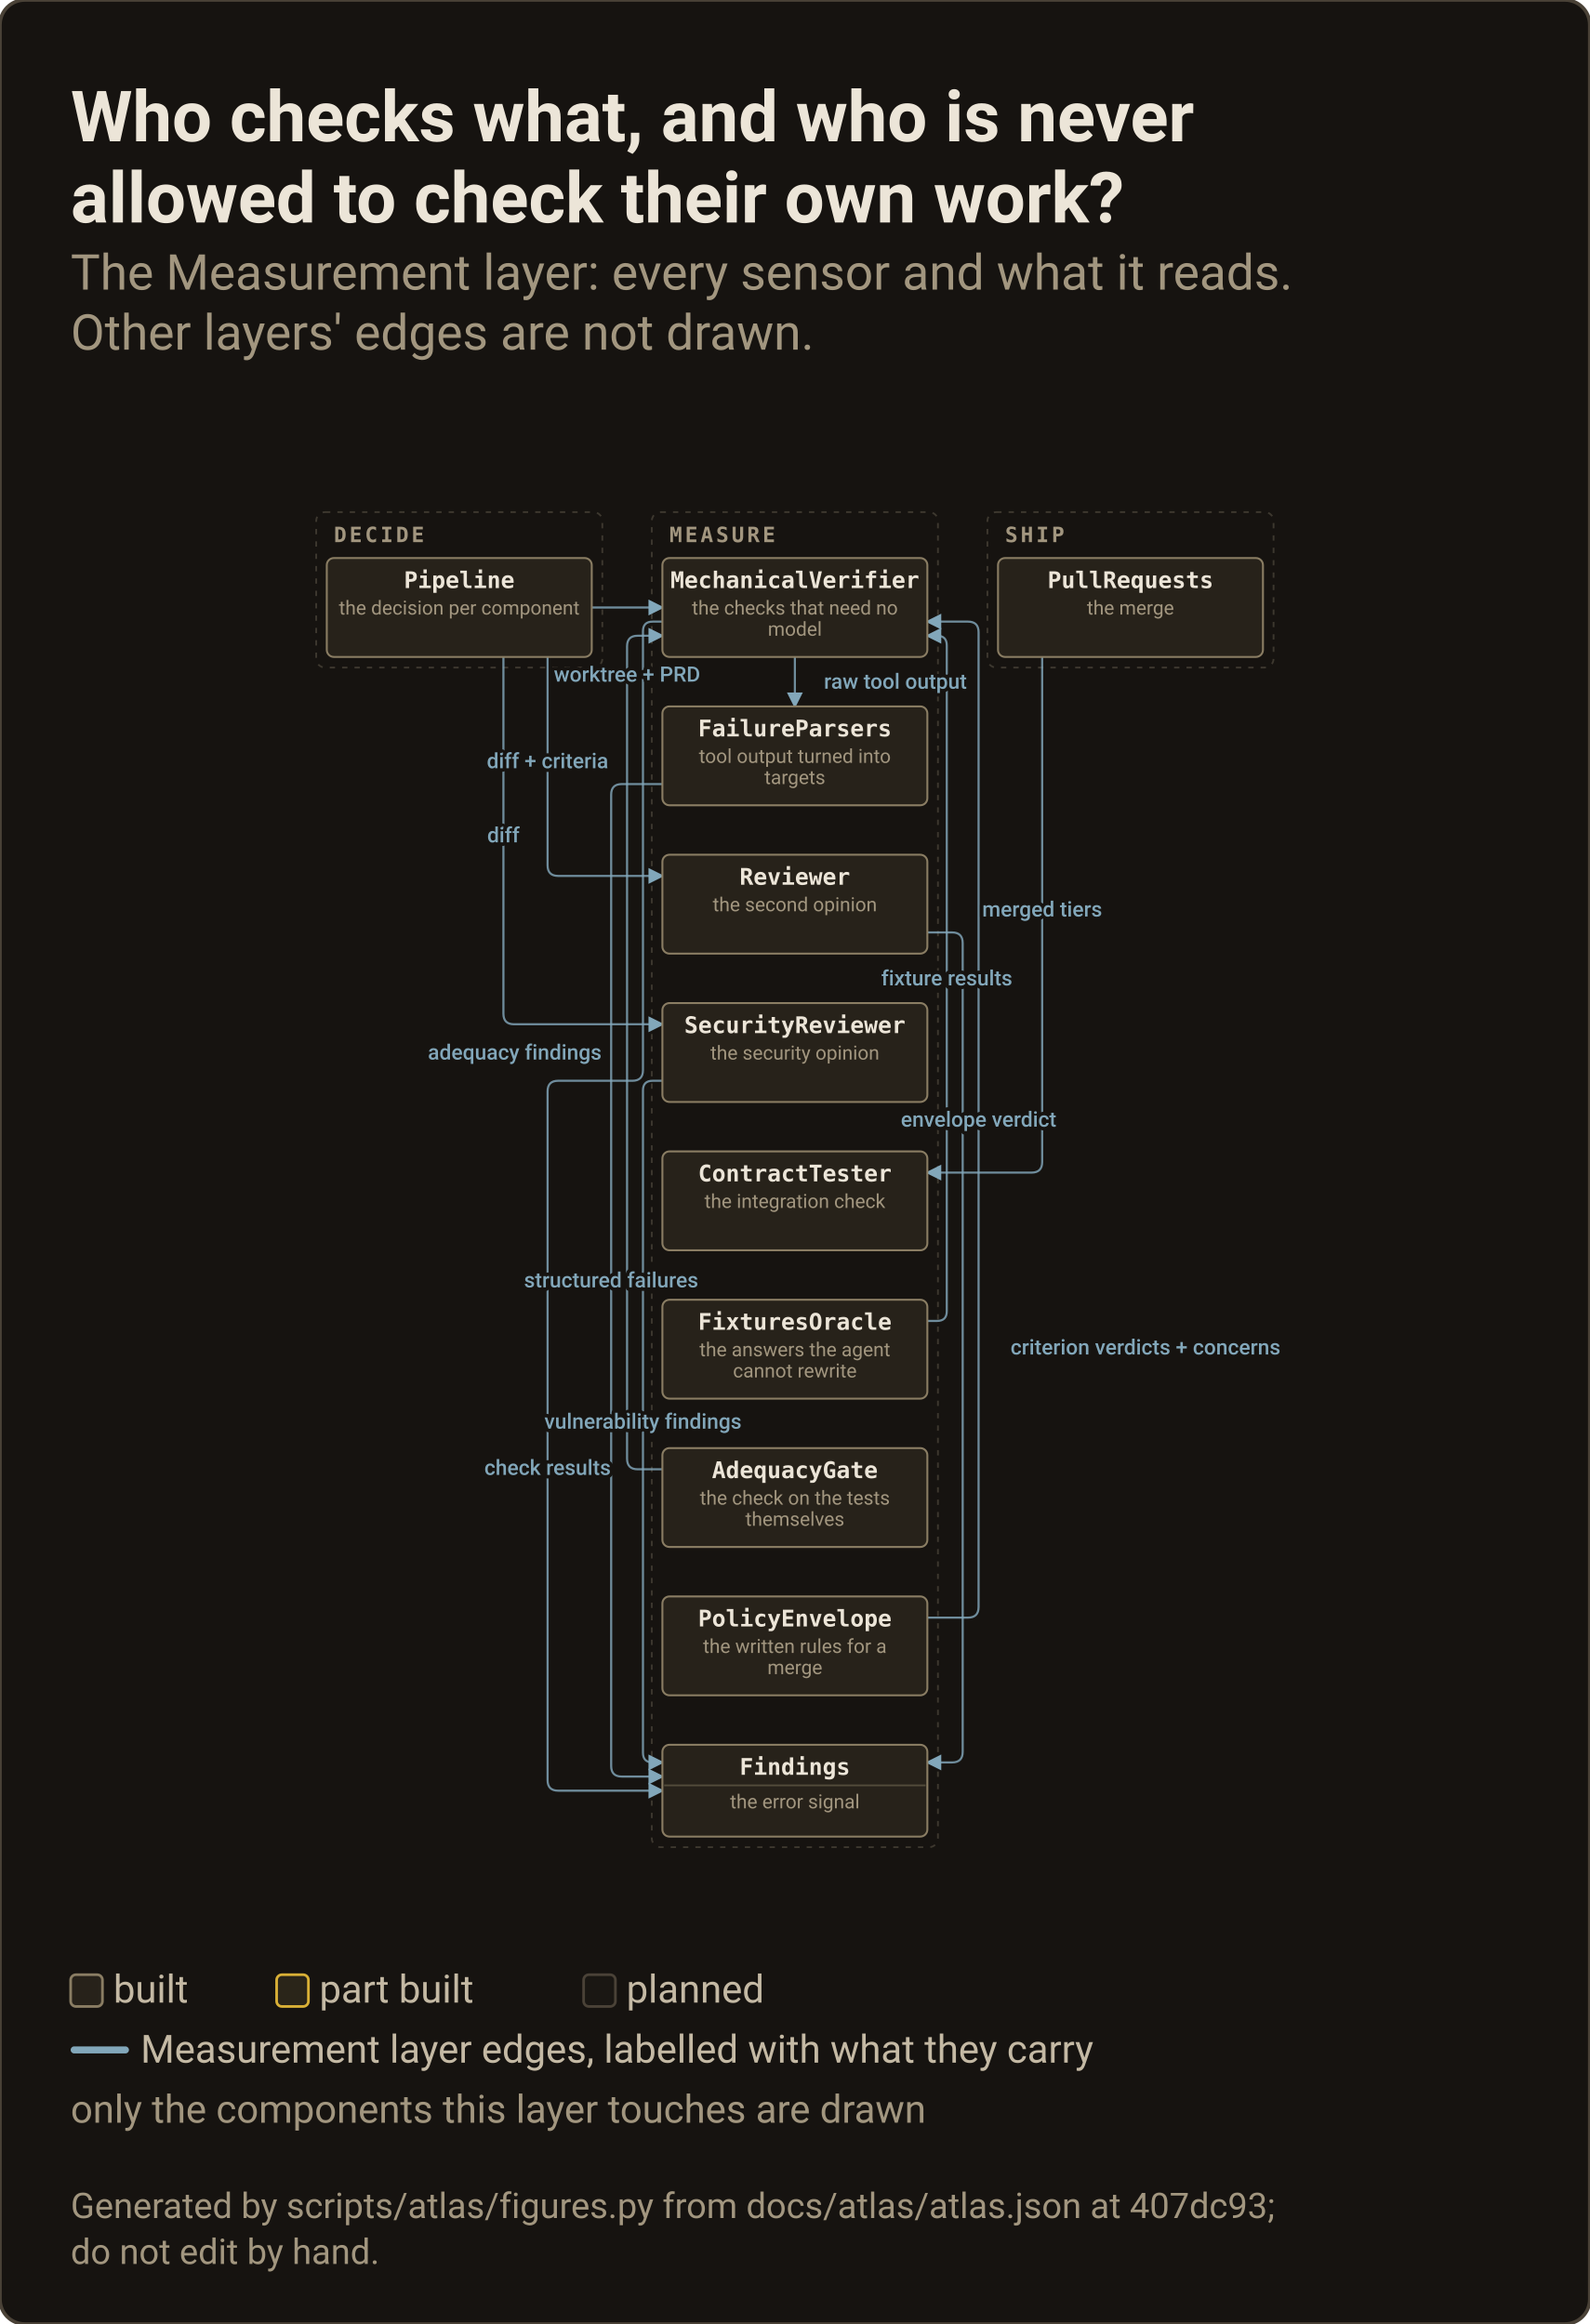
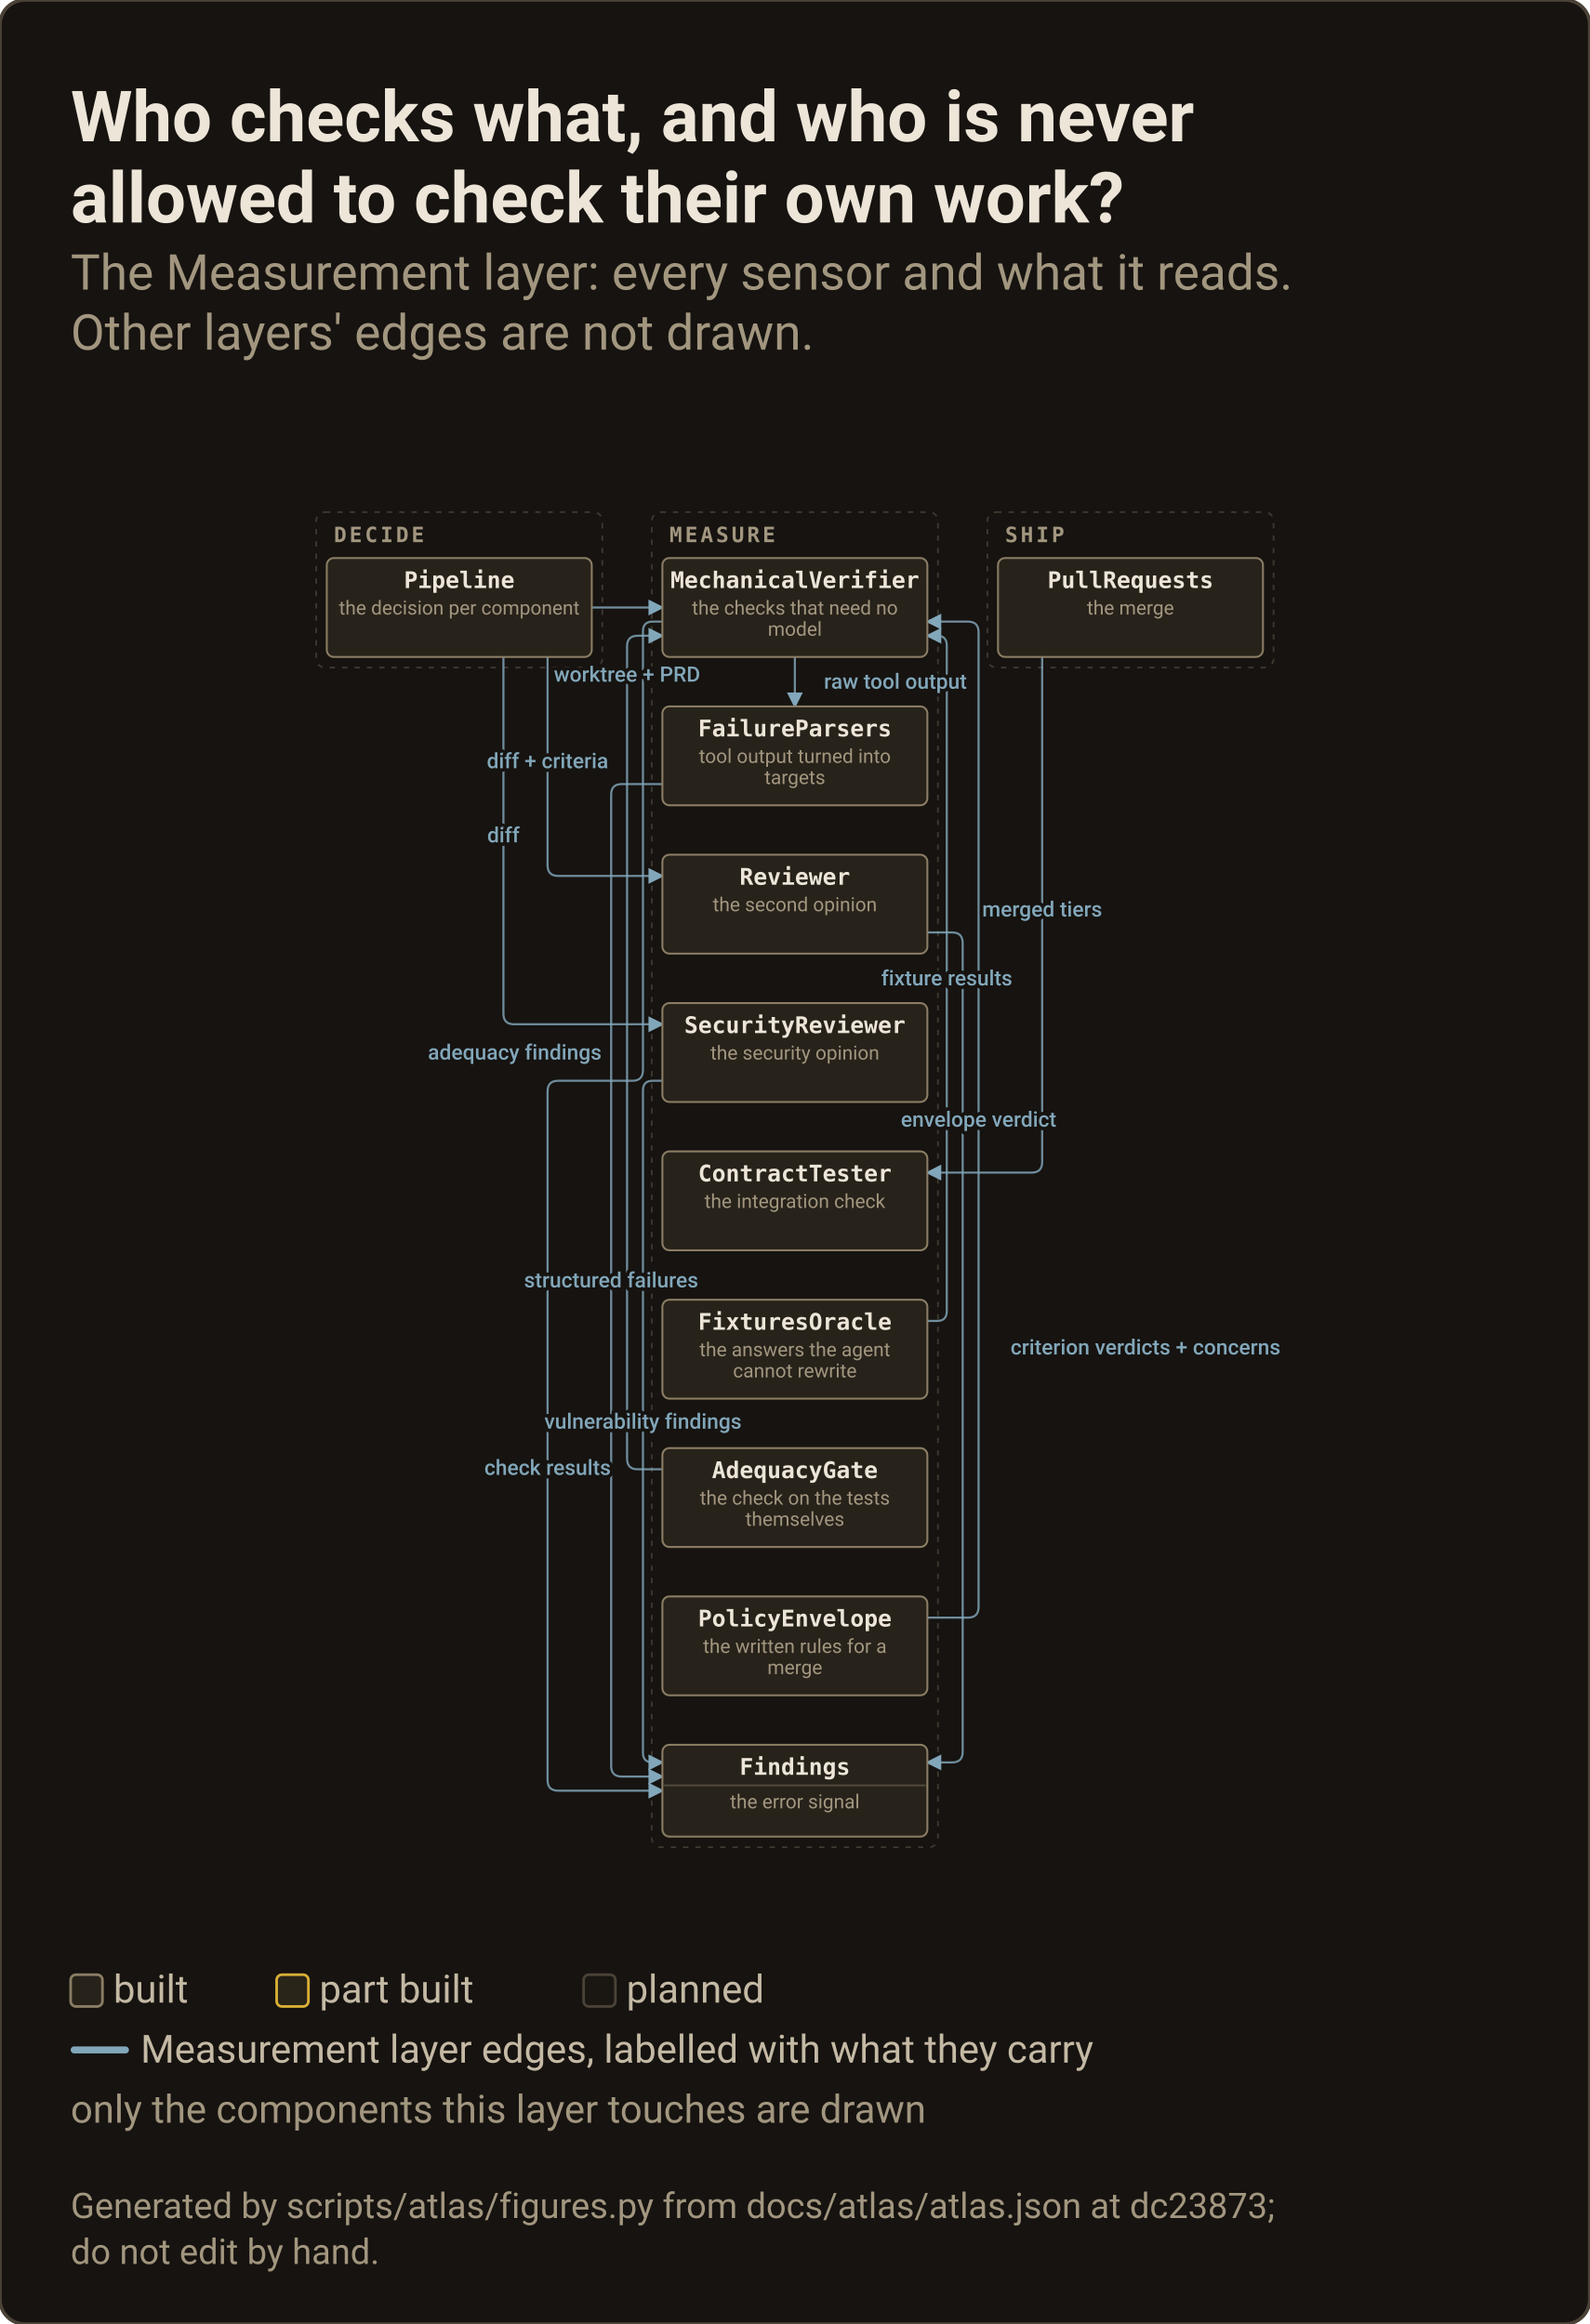
<svg xmlns="http://www.w3.org/2000/svg" width="900" height="1316" viewBox="0 0 900 1316" role="img" aria-label="Measurement layer of the kstrl system map">
  <rect x="0" y="0" width="900" height="1316" rx="14" fill="#161310" stroke="#4A4237" stroke-width="2" />
  <text x="40.0" y="80.0" class="c0">Who checks what, and who is never</text>
  <text x="40.0" y="126.0" class="c0">allowed to check their own work?</text>
  <text x="40.0" y="164.0" class="c1">The Measurement layer: every sensor and what it reads.</text>
  <text x="40.0" y="198.0" class="c1">Other layers' edges are not drawn.</text>
  <svg id="map" x="171.0" y="216.0" width="558" height="880" viewBox="0 0 558 880" overflow="visible">
    <defs>
      <marker id="map-m-work" viewBox="0 0 8 8" refX="7" refY="4" markerUnits="userSpaceOnUse" markerWidth="9" markerHeight="9" orient="auto-start-reverse">
        <path d="M0,0 L8,4 L0,8 z" fill="#D9CDB2" />
      </marker>
      <marker id="map-m-measure" viewBox="0 0 8 8" refX="7" refY="4" markerUnits="userSpaceOnUse" markerWidth="9" markerHeight="9" orient="auto-start-reverse">
        <path d="M0,0 L8,4 L0,8 z" fill="#82A7BA" />
      </marker>
      <marker id="map-m-feedback" viewBox="0 0 8 8" refX="7" refY="4" markerUnits="userSpaceOnUse" markerWidth="9" markerHeight="9" orient="auto-start-reverse">
        <path d="M0,0 L8,4 L0,8 z" fill="#E39A86" />
      </marker>
      <marker id="map-m-operator" viewBox="0 0 8 8" refX="7" refY="4" markerUnits="userSpaceOnUse" markerWidth="9" markerHeight="9" orient="auto-start-reverse">
        <path d="M0,0 L8,4 L0,8 z" fill="#DD9BBD" />
      </marker>
      <marker id="map-m-trust" viewBox="0 0 8 8" refX="7" refY="4" markerUnits="userSpaceOnUse" markerWidth="9" markerHeight="9" orient="auto-start-reverse">
        <path d="M0,0 L8,4 L0,8 z" fill="#B48EC9" />
      </marker>
      <marker id="map-m-learn" viewBox="0 0 8 8" refX="7" refY="4" markerUnits="userSpaceOnUse" markerWidth="9" markerHeight="9" orient="auto-start-reverse">
        <path d="M0,0 L8,4 L0,8 z" fill="#86C9A9" />
      </marker>
      <marker id="map-m-record" viewBox="0 0 8 8" refX="7" refY="4" markerUnits="userSpaceOnUse" markerWidth="9" markerHeight="9" orient="auto-start-reverse">
        <path d="M0,0 L8,4 L0,8 z" fill="#B7C27C" />
      </marker>
      <marker id="map-m-change" viewBox="0 0 8 8" refX="7" refY="4" markerUnits="userSpaceOnUse" markerWidth="9" markerHeight="9" orient="auto-start-reverse">
        <path d="M0,0 L8,4 L0,8 z" fill="#E26D5A" />
      </marker>
      <marker id="map-m-reach" viewBox="0 0 8 8" refX="7" refY="4" markerUnits="userSpaceOnUse" markerWidth="9" markerHeight="9" orient="auto-start-reverse">
        <path d="M0,0 L8,4 L0,8 z" fill="#E5A84F" />
      </marker>
    </defs>
    <style>#map .node.quiet{opacity:.42}#map .node.planned{opacity:.5}#map .node.planned.quiet{opacity:.3}#map .node.meas .node__box{stroke:#82A7BA;stroke-width:2.2}#map .node.acts .node__box{stroke:#E5A84F;stroke-width:2.4}#map .node__ring{display:none;fill:none;stroke:#82A7BA;stroke-width:1.6}#map .node.meas .node__ring{display:inline}#map .flow.planned{opacity:.35}#map .flowlbl.planned{opacity:.5}#map .flow.off,#map .flowlbl.off{display:none}#map .flow.hot{opacity:1;stroke-opacity:1;stroke-width:2.6}#map .flowlbl.hot{opacity:1}</style>
    <rect x="8.0" y="74.0" width="162.0" height="88.0" rx="5" fill="none" stroke="#A2967F" stroke-opacity=".28" stroke-width="1" stroke-dasharray="3 4" />
    <text x="18.0" y="91.0" class="t1">DECIDE</text>
    <rect x="198.0" y="74.0" width="162.0" height="756.0" rx="5" fill="none" stroke="#A2967F" stroke-opacity=".28" stroke-width="1" stroke-dasharray="3 4" />
    <text x="208.0" y="91.0" class="t1">MEASURE</text>
    <rect x="388.0" y="74.0" width="162.0" height="88.0" rx="5" fill="none" stroke="#A2967F" stroke-opacity=".28" stroke-width="1" stroke-dasharray="3 4" />
    <text x="398.0" y="91.0" class="t1">SHIP</text>
    <g data-layer="flow">
      <path id="map-f24" class="flow measure" data-edge="24" data-from="Pipeline" data-to="MechanicalVerifier" data-art="worktree + PRD" data-kind="measure" data-layer="measure" d="M 164.0 128.0 L 204.0 128.0" fill="none" stroke="#82A7BA" stroke-opacity="0.82" stroke-width="1.2" stroke-linecap="round" marker-end="url(#map-m-measure)" />
      <path id="map-f25" class="flow measure" data-edge="25" data-from="Pipeline" data-to="Reviewer" data-art="diff + criteria" data-kind="measure" data-layer="measure" d="M 139.0 156.0 L 139.0 274.0 Q 139.0 280.0 145.0 280.0 L 204.0 280.0" fill="none" stroke="#82A7BA" stroke-opacity="0.82" stroke-width="1.2" stroke-linecap="round" marker-end="url(#map-m-measure)" />
      <path id="map-f26" class="flow measure" data-edge="26" data-from="Pipeline" data-to="SecurityReviewer" data-art="diff" data-kind="measure" data-layer="measure" d="M 114.0 156.0 L 114.0 358.0 Q 114.0 364.0 120.0 364.0 L 204.0 364.0" fill="none" stroke="#82A7BA" stroke-opacity="0.82" stroke-width="1.2" stroke-linecap="round" marker-end="url(#map-m-measure)" />
      <path id="map-f27" class="flow measure" data-edge="27" data-from="PolicyEnvelope" data-to="MechanicalVerifier" data-art="envelope verdict" data-kind="measure" data-layer="measure" d="M 354.0 700.0 L 377.0 700.0 Q 383.0 700.0 383.0 694.0 L 383.0 142.0 Q 383.0 136.0 377.0 136.0 L 354.0 136.0" fill="none" stroke="#82A7BA" stroke-opacity="0.82" stroke-width="1.2" stroke-linecap="round" marker-end="url(#map-m-measure)" />
      <path id="map-f28" class="flow measure" data-edge="28" data-from="AdequacyGate" data-to="MechanicalVerifier" data-art="adequacy findings" data-kind="measure" data-layer="measure" d="M 204.0 616.0 L 190.0 616.0 Q 184.0 616.0 184.0 610.0 L 184.0 150.0 Q 184.0 144.0 190.0 144.0 L 204.0 144.0" fill="none" stroke="#82A7BA" stroke-opacity="0.82" stroke-width="1.2" stroke-linecap="round" marker-end="url(#map-m-measure)" />
      <path id="map-f29" class="flow measure" data-edge="29" data-from="FixturesOracle" data-to="MechanicalVerifier" data-art="fixture results" data-kind="measure" data-layer="measure" d="M 354.0 532.0 L 359.5 532.0 Q 365.0 532.0 365.0 526.5 L 365.0 149.5 Q 365.0 144.0 359.5 144.0 L 354.0 144.0" fill="none" stroke="#82A7BA" stroke-opacity="0.82" stroke-width="1.2" stroke-linecap="round" marker-end="url(#map-m-measure)" />
      <path id="map-f30" class="flow measure" data-edge="30" data-from="MechanicalVerifier" data-to="Findings" data-art="check results" data-kind="measure" data-layer="measure" d="M 204.0 136.0 L 198.5 136.0 Q 193.0 136.0 193.0 141.5 L 193.0 390.0 Q 193.0 396.0 187.0 396.0 L 145.0 396.0 Q 139.0 396.0 139.0 402.0 L 139.0 792.0 Q 139.0 798.0 145.0 798.0 L 204.0 798.0" fill="none" stroke="#82A7BA" stroke-opacity="0.82" stroke-width="1.2" stroke-linecap="round" marker-end="url(#map-m-measure)" />
      <path id="map-f31" class="flow measure" data-edge="31" data-from="MechanicalVerifier" data-to="FailureParsers" data-art="raw tool output" data-kind="measure" data-layer="measure" d="M 279.0 156.0 L 279.0 184.0" fill="none" stroke="#82A7BA" stroke-opacity="0.82" stroke-width="1.2" stroke-linecap="round" marker-end="url(#map-m-measure)" />
      <path id="map-f32" class="flow measure" data-edge="32" data-from="FailureParsers" data-to="Findings" data-art="structured failures" data-kind="measure" data-layer="measure" d="M 204.0 228.0 L 181.0 228.0 Q 175.0 228.0 175.0 234.0 L 175.0 784.0 Q 175.0 790.0 181.0 790.0 L 204.0 790.0" fill="none" stroke="#82A7BA" stroke-opacity="0.82" stroke-width="1.2" stroke-linecap="round" marker-end="url(#map-m-measure)" />
      <path id="map-f33" class="flow measure" data-edge="33" data-from="Reviewer" data-to="Findings" data-art="criterion verdicts + concerns" data-kind="measure" data-layer="measure" d="M 354.0 312.0 L 368.0 312.0 Q 374.0 312.0 374.0 318.0 L 374.0 776.0 Q 374.0 782.0 368.0 782.0 L 354.0 782.0" fill="none" stroke="#82A7BA" stroke-opacity="0.82" stroke-width="1.2" stroke-linecap="round" marker-end="url(#map-m-measure)" />
      <path id="map-f34" class="flow measure" data-edge="34" data-from="SecurityReviewer" data-to="Findings" data-art="vulnerability findings" data-kind="measure" data-layer="measure" d="M 204.0 396.0 L 198.5 396.0 Q 193.0 396.0 193.0 401.5 L 193.0 776.5 Q 193.0 782.0 198.5 782.0 L 204.0 782.0" fill="none" stroke="#82A7BA" stroke-opacity="0.82" stroke-width="1.2" stroke-linecap="round" marker-end="url(#map-m-measure)" />
      <path id="map-f41" class="flow measure" data-edge="41" data-from="PullRequests" data-to="ContractTester" data-art="merged tiers" data-kind="measure" data-layer="measure" d="M 419.0 156.0 L 419.0 442.0 Q 419.0 448.0 413.0 448.0 L 354.0 448.0" fill="none" stroke="#82A7BA" stroke-opacity="0.82" stroke-width="1.2" stroke-linecap="round" marker-end="url(#map-m-measure)" />
    </g>
    <g class="node built" data-id="MechanicalVerifier" data-kind="component" data-state="built" data-region="measure" role="button" tabindex="0" aria-label="MechanicalVerifier, the checks that need no model, built">
      <rect class="node__box" x="204.0" y="100.0" width="150.0" height="56.0" rx="4.0" fill="#27221A" stroke="#8A7D63" stroke-width="1.1" />
      <rect class="node__ring" x="207.0" y="103.0" width="144.0" height="50.0" rx="3.0" />
      <text x="279.0" y="117.0" class="t2">MechanicalVerifier</text>
      <g data-layer="job">
        <text x="279.0" y="132.0" class="t3">the checks that need no</text>
        <text x="279.0" y="144.0" class="t3">model</text>
      </g>
    </g>
    <g class="node built" data-id="FailureParsers" data-kind="component" data-state="built" data-region="measure" role="button" tabindex="0" aria-label="FailureParsers, tool output turned into targets, built">
      <rect class="node__box" x="204.0" y="184.0" width="150.0" height="56.0" rx="4.0" fill="#27221A" stroke="#8A7D63" stroke-width="1.1" />
      <rect class="node__ring" x="207.0" y="187.0" width="144.0" height="50.0" rx="3.0" />
      <text x="279.0" y="201.0" class="t2">FailureParsers</text>
      <g data-layer="job">
        <text x="279.0" y="216.0" class="t3">tool output turned into</text>
        <text x="279.0" y="228.0" class="t3">targets</text>
      </g>
    </g>
    <g class="node built" data-id="Reviewer" data-kind="component" data-state="built" data-region="measure" role="button" tabindex="0" aria-label="Reviewer, the second opinion, built">
      <rect class="node__box" x="204.0" y="268.0" width="150.0" height="56.0" rx="4.0" fill="#27221A" stroke="#8A7D63" stroke-width="1.1" />
      <rect class="node__ring" x="207.0" y="271.0" width="144.0" height="50.0" rx="3.0" />
      <text x="279.0" y="285.0" class="t2">Reviewer</text>
      <g data-layer="job">
        <text x="279.0" y="300.0" class="t3">the second opinion</text>
      </g>
    </g>
    <g class="node built" data-id="SecurityReviewer" data-kind="component" data-state="built" data-region="measure" role="button" tabindex="0" aria-label="SecurityReviewer, the security opinion, built">
      <rect class="node__box" x="204.0" y="352.0" width="150.0" height="56.0" rx="4.0" fill="#27221A" stroke="#8A7D63" stroke-width="1.1" />
      <rect class="node__ring" x="207.0" y="355.0" width="144.0" height="50.0" rx="3.0" />
      <text x="279.0" y="369.0" class="t2">SecurityReviewer</text>
      <g data-layer="job">
        <text x="279.0" y="384.0" class="t3">the security opinion</text>
      </g>
    </g>
    <g class="node built" data-id="ContractTester" data-kind="component" data-state="built" data-region="measure" role="button" tabindex="0" aria-label="ContractTester, the integration check, built">
      <rect class="node__box" x="204.0" y="436.0" width="150.0" height="56.0" rx="4.0" fill="#27221A" stroke="#8A7D63" stroke-width="1.1" />
      <rect class="node__ring" x="207.0" y="439.0" width="144.0" height="50.0" rx="3.0" />
      <text x="279.0" y="453.0" class="t2">ContractTester</text>
      <g data-layer="job">
        <text x="279.0" y="468.0" class="t3">the integration check</text>
      </g>
    </g>
    <g class="node built" data-id="FixturesOracle" data-kind="component" data-state="built" data-region="measure" role="button" tabindex="0" aria-label="FixturesOracle, the answers the agent cannot rewrite, built">
      <rect class="node__box" x="204.0" y="520.0" width="150.0" height="56.0" rx="4.0" fill="#27221A" stroke="#8A7D63" stroke-width="1.1" />
      <rect class="node__ring" x="207.0" y="523.0" width="144.0" height="50.0" rx="3.0" />
      <text x="279.0" y="537.0" class="t2">FixturesOracle</text>
      <g data-layer="job">
        <text x="279.0" y="552.0" class="t3">the answers the agent</text>
        <text x="279.0" y="564.0" class="t3">cannot rewrite</text>
      </g>
    </g>
    <g class="node built" data-id="AdequacyGate" data-kind="component" data-state="built" data-region="measure" role="button" tabindex="0" aria-label="AdequacyGate, the check on the tests themselves, built">
      <rect class="node__box" x="204.0" y="604.0" width="150.0" height="56.0" rx="4.0" fill="#27221A" stroke="#8A7D63" stroke-width="1.1" />
      <rect class="node__ring" x="207.0" y="607.0" width="144.0" height="50.0" rx="3.0" />
      <text x="279.0" y="621.0" class="t2">AdequacyGate</text>
      <g data-layer="job">
        <text x="279.0" y="636.0" class="t3">the check on the tests</text>
        <text x="279.0" y="648.0" class="t3">themselves</text>
      </g>
    </g>
    <g class="node built" data-id="PolicyEnvelope" data-kind="component" data-state="built" data-region="measure" role="button" tabindex="0" aria-label="PolicyEnvelope, the written rules for a merge, built">
      <rect class="node__box" x="204.0" y="688.0" width="150.0" height="56.0" rx="4.0" fill="#27221A" stroke="#8A7D63" stroke-width="1.1" />
      <rect class="node__ring" x="207.0" y="691.0" width="144.0" height="50.0" rx="3.0" />
      <text x="279.0" y="705.0" class="t2">PolicyEnvelope</text>
      <g data-layer="job">
        <text x="279.0" y="720.0" class="t3">the written rules for a</text>
        <text x="279.0" y="732.0" class="t3">merge</text>
      </g>
    </g>
    <g class="node built" data-id="Findings" data-kind="store" data-state="built" data-region="measure" role="button" tabindex="0" aria-label="Findings, the error signal, built">
      <rect class="node__box" x="204.0" y="772.0" width="150.0" height="52.0" rx="4.0" fill="#27221A" stroke="#8A7D63" stroke-width="1.1" />
      <rect class="node__ring" x="207.0" y="775.0" width="144.0" height="46.0" rx="3.0" />
      <text x="279.0" y="789.0" class="t2">Findings</text>
      <line x1="205.0" y1="795.0" x2="353.0" y2="795.0" stroke="#8A7D63" stroke-opacity=".45" stroke-width="1" />
      <g data-layer="job">
        <text x="279.0" y="808.0" class="t3">the error signal</text>
      </g>
    </g>
    <g class="node built" data-id="Pipeline" data-kind="component" data-state="built" data-region="decide" role="button" tabindex="0" aria-label="Pipeline, the decision per component, built">
      <rect class="node__box" x="14.0" y="100.0" width="150.0" height="56.0" rx="4.0" fill="#27221A" stroke="#8A7D63" stroke-width="1.1" />
      <rect class="node__ring" x="17.0" y="103.0" width="144.0" height="50.0" rx="3.0" />
      <text x="89.0" y="117.0" class="t2">Pipeline</text>
      <g data-layer="job">
        <text x="89.0" y="132.0" class="t3">the decision per component</text>
      </g>
    </g>
    <g class="node built" data-id="PullRequests" data-kind="component" data-state="built" data-region="ship" role="button" tabindex="0" aria-label="PullRequests, the merge, built">
      <rect class="node__box" x="394.0" y="100.0" width="150.0" height="56.0" rx="4.0" fill="#27221A" stroke="#8A7D63" stroke-width="1.1" />
      <rect class="node__ring" x="397.0" y="103.0" width="144.0" height="50.0" rx="3.0" />
      <text x="469.0" y="117.0" class="t2">PullRequests</text>
      <g data-layer="job">
        <text x="469.0" y="132.0" class="t3">the merge</text>
      </g>
    </g>
    <g data-layer="flow">
      <g class="flowlbl measure" data-edge="24" data-from="Pipeline" data-to="MechanicalVerifier" data-layer="measure">
        <text x="184.0" y="170.0" class="t0">worktree + PRD</text>
      </g>
      <g class="flowlbl measure" data-edge="25" data-from="Pipeline" data-to="Reviewer" data-layer="measure">
        <text x="139.0" y="219.0" class="t0">diff + criteria</text>
      </g>
      <g class="flowlbl measure" data-edge="26" data-from="Pipeline" data-to="SecurityReviewer" data-layer="measure">
        <text x="114.0" y="261.0" class="t0">diff</text>
      </g>
      <g class="flowlbl measure" data-edge="27" data-from="PolicyEnvelope" data-to="MechanicalVerifier" data-layer="measure">
        <text x="383.0" y="422.0" class="t0">envelope verdict</text>
      </g>
      <g class="flowlbl measure" data-edge="28" data-from="AdequacyGate" data-to="MechanicalVerifier" data-layer="measure">
        <text x="120.4" y="384.0" class="t0">adequacy findings</text>
      </g>
      <g class="flowlbl measure" data-edge="29" data-from="FixturesOracle" data-to="MechanicalVerifier" data-layer="measure">
        <text x="365.0" y="342.0" class="t0">fixture results</text>
      </g>
      <g class="flowlbl measure" data-edge="30" data-from="MechanicalVerifier" data-to="Findings" data-layer="measure">
        <text x="139.0" y="619.2" class="t0">check results</text>
      </g>
      <g class="flowlbl measure" data-edge="31" data-from="MechanicalVerifier" data-to="FailureParsers" data-layer="measure">
        <text x="335.9" y="174.0" class="t0">raw tool output</text>
      </g>
      <g class="flowlbl measure" data-edge="32" data-from="FailureParsers" data-to="Findings" data-layer="measure">
        <text x="175.0" y="513.0" class="t0">structured failures</text>
      </g>
      <g class="flowlbl measure" data-edge="33" data-from="Reviewer" data-to="Findings" data-layer="measure">
        <text x="477.5" y="551.0" class="t0">criterion verdicts + concerns</text>
      </g>
      <g class="flowlbl measure" data-edge="34" data-from="SecurityReviewer" data-to="Findings" data-layer="measure">
        <text x="193.0" y="593.0" class="t0">vulnerability findings</text>
      </g>
      <g class="flowlbl measure" data-edge="41" data-from="PullRequests" data-to="ContractTester" data-layer="measure">
        <text x="419.0" y="303.0" class="t0">merged tiers</text>
      </g>
    </g>
    <style>#map .t0{font-family:ui-sans-serif,system-ui,-apple-system,"SF Pro Text","Segoe UI",Roboto,"Helvetica Neue",Arial,sans-serif;font-size:12.0px;font-weight:500;fill:#82A7BA;text-anchor:middle;paint-order:stroke;stroke:#161310;stroke-width:4;stroke-linejoin:round}#map .t1{font-family:ui-monospace,"SF Mono",SFMono-Regular,"JetBrains Mono",Menlo,Consolas,monospace;font-size:12.0px;font-weight:600;fill:#A2967F;text-anchor:start;letter-spacing:.13em}#map .t2{font-family:ui-monospace,"SF Mono",SFMono-Regular,"JetBrains Mono",Menlo,Consolas,monospace;font-size:13.0px;font-weight:600;fill:#ECE5D8;text-anchor:middle}#map .t3{font-family:ui-sans-serif,system-ui,-apple-system,"SF Pro Text","Segoe UI",Roboto,"Helvetica Neue",Arial,sans-serif;font-size:11.0px;font-weight:400;fill:#A2967F;text-anchor:middle}</style>
  </svg>
  <rect x="40.0" y="1118.2" width="18" height="18" rx="3" fill="#27221A" stroke="#8A7D63" stroke-width="1.5" />
  <text x="64.2" y="1134.0" class="c2">built</text>
  <rect x="156.6" y="1118.2" width="18" height="18" rx="3" fill="#2A2519" stroke="#D9B036" stroke-width="1.5" />
  <text x="180.8" y="1134.0" class="c2">part built</text>
  <rect x="330.4" y="1118.2" width="18" height="18" rx="3" fill="#1A1713" stroke="#4A4237" stroke-width="1.5" />
  <text x="354.6" y="1134.0" class="c2">planned</text>
  <rect x="40.0" y="1158.8" width="33" height="4" rx="2" fill="#82A7BA" />
  <text x="79.6" y="1168.0" class="c2">Measurement layer edges, labelled with what they carry</text>
  <text x="40.0" y="1202.0" class="c3">only the components this layer touches are drawn</text>
-   <text x="40.0" y="1256.0" class="c4">Generated by scripts/atlas/figures.py from docs/atlas/atlas.json at 407dc93;</text>
+   <text x="40.0" y="1256.0" class="c4">Generated by scripts/atlas/figures.py from docs/atlas/atlas.json at dc23873;</text>
  <text x="40.0" y="1282.0" class="c4">do not edit by hand.</text>
  <style>.c0{font-family:ui-sans-serif,system-ui,-apple-system,"SF Pro Text","Segoe UI",Roboto,"Helvetica Neue",Arial,sans-serif;font-size:40.0px;font-weight:600;fill:#ECE5D8;text-anchor:start}.c1{font-family:ui-sans-serif,system-ui,-apple-system,"SF Pro Text","Segoe UI",Roboto,"Helvetica Neue",Arial,sans-serif;font-size:28.0px;font-weight:400;fill:#A2967F;text-anchor:start}.c2{font-family:ui-sans-serif,system-ui,-apple-system,"SF Pro Text","Segoe UI",Roboto,"Helvetica Neue",Arial,sans-serif;font-size:22.0px;font-weight:400;fill:#C4B9A4;text-anchor:start}.c3{font-family:ui-sans-serif,system-ui,-apple-system,"SF Pro Text","Segoe UI",Roboto,"Helvetica Neue",Arial,sans-serif;font-size:22.0px;font-weight:400;fill:#A2967F;text-anchor:start}.c4{font-family:ui-sans-serif,system-ui,-apple-system,"SF Pro Text","Segoe UI",Roboto,"Helvetica Neue",Arial,sans-serif;font-size:20.0px;font-weight:400;fill:#A2967F;text-anchor:start}</style>
</svg>
